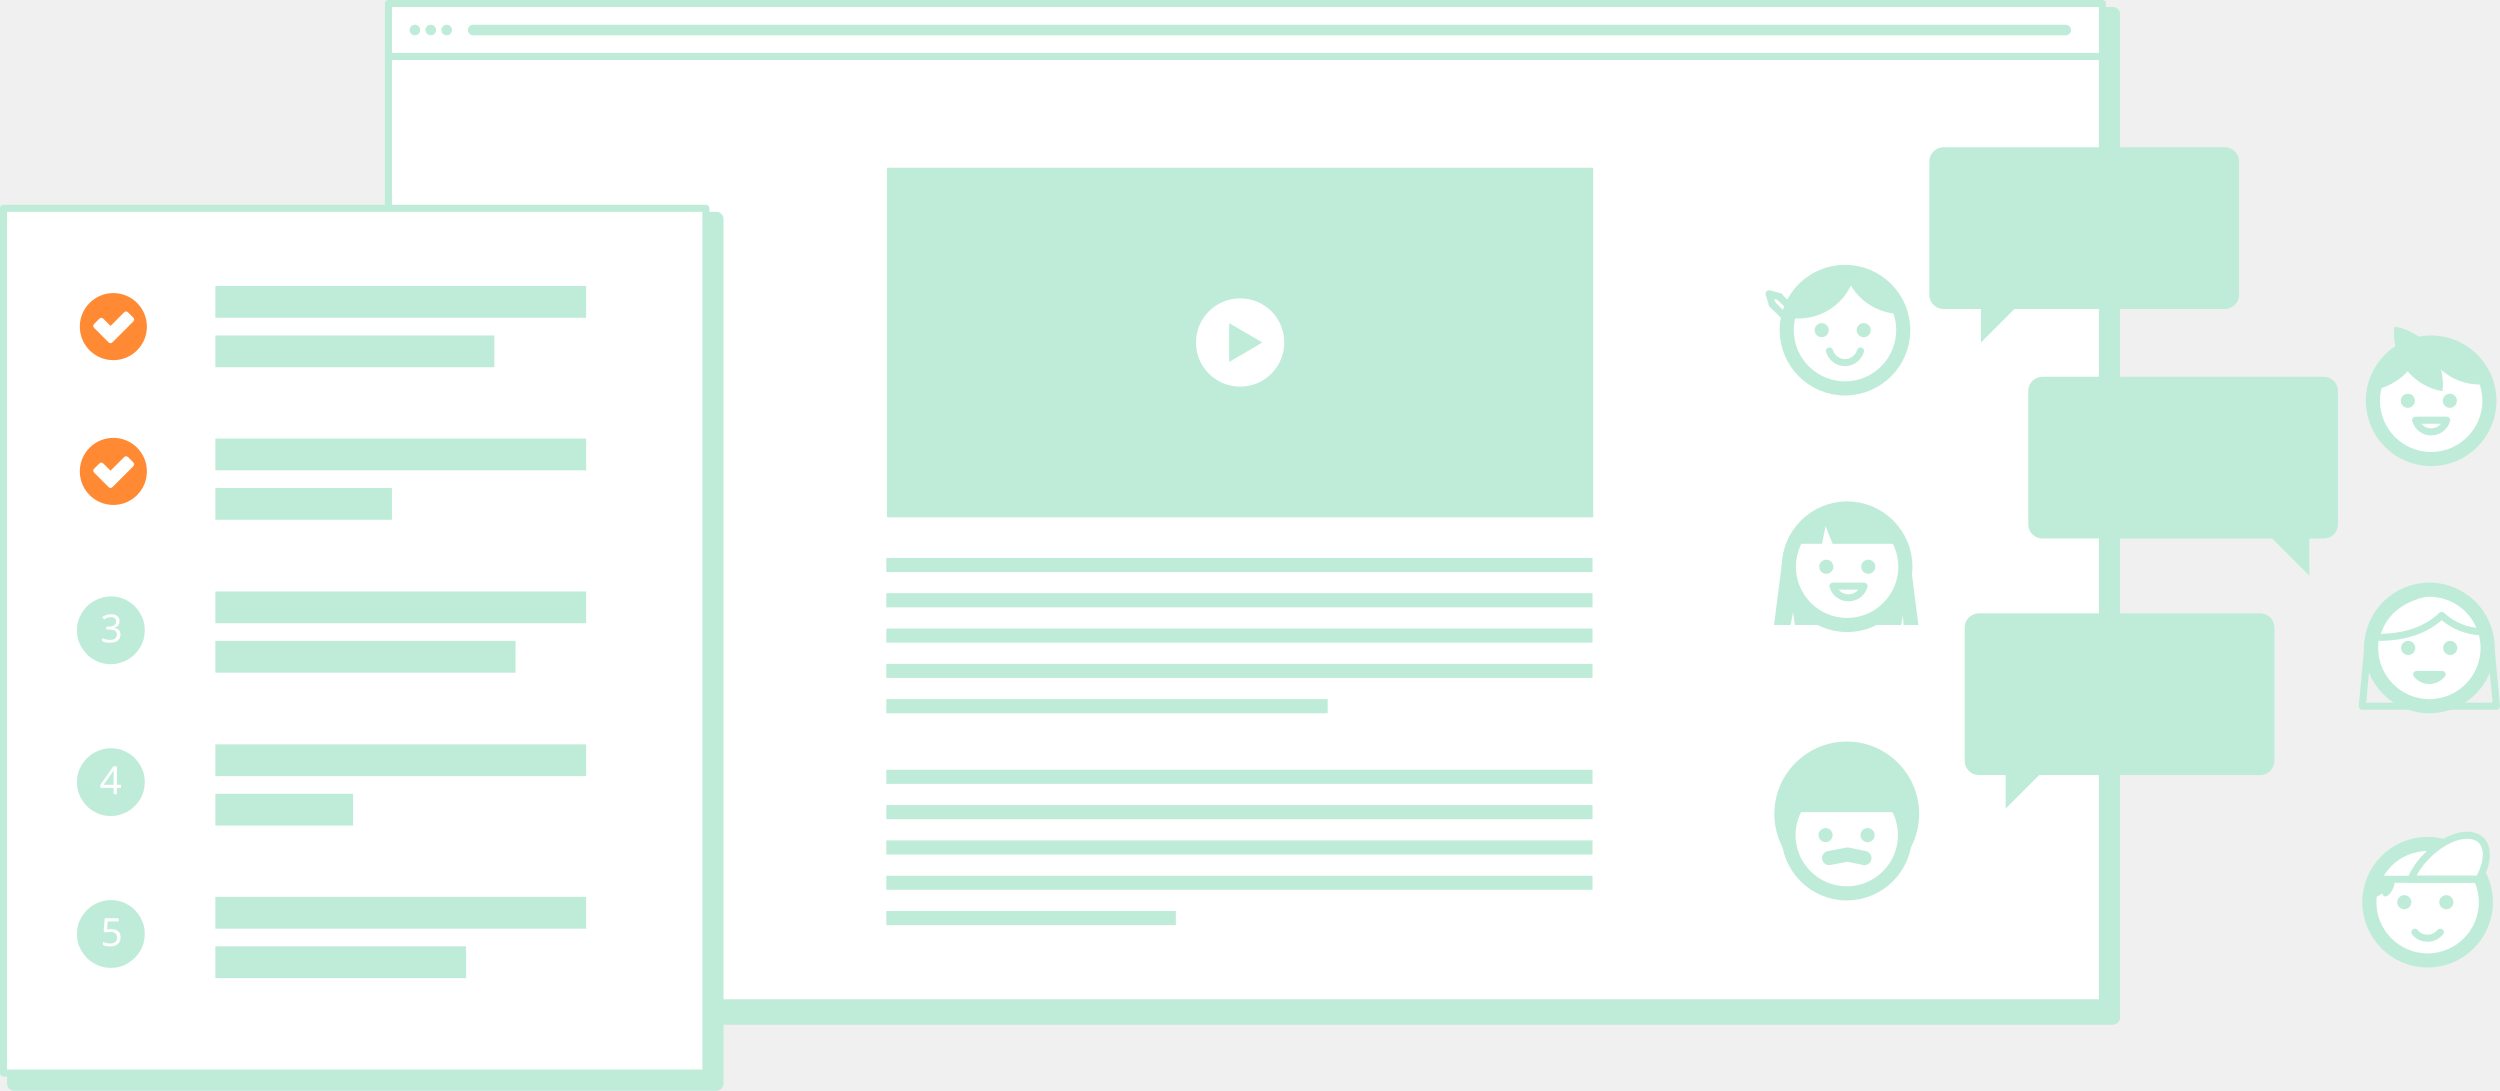
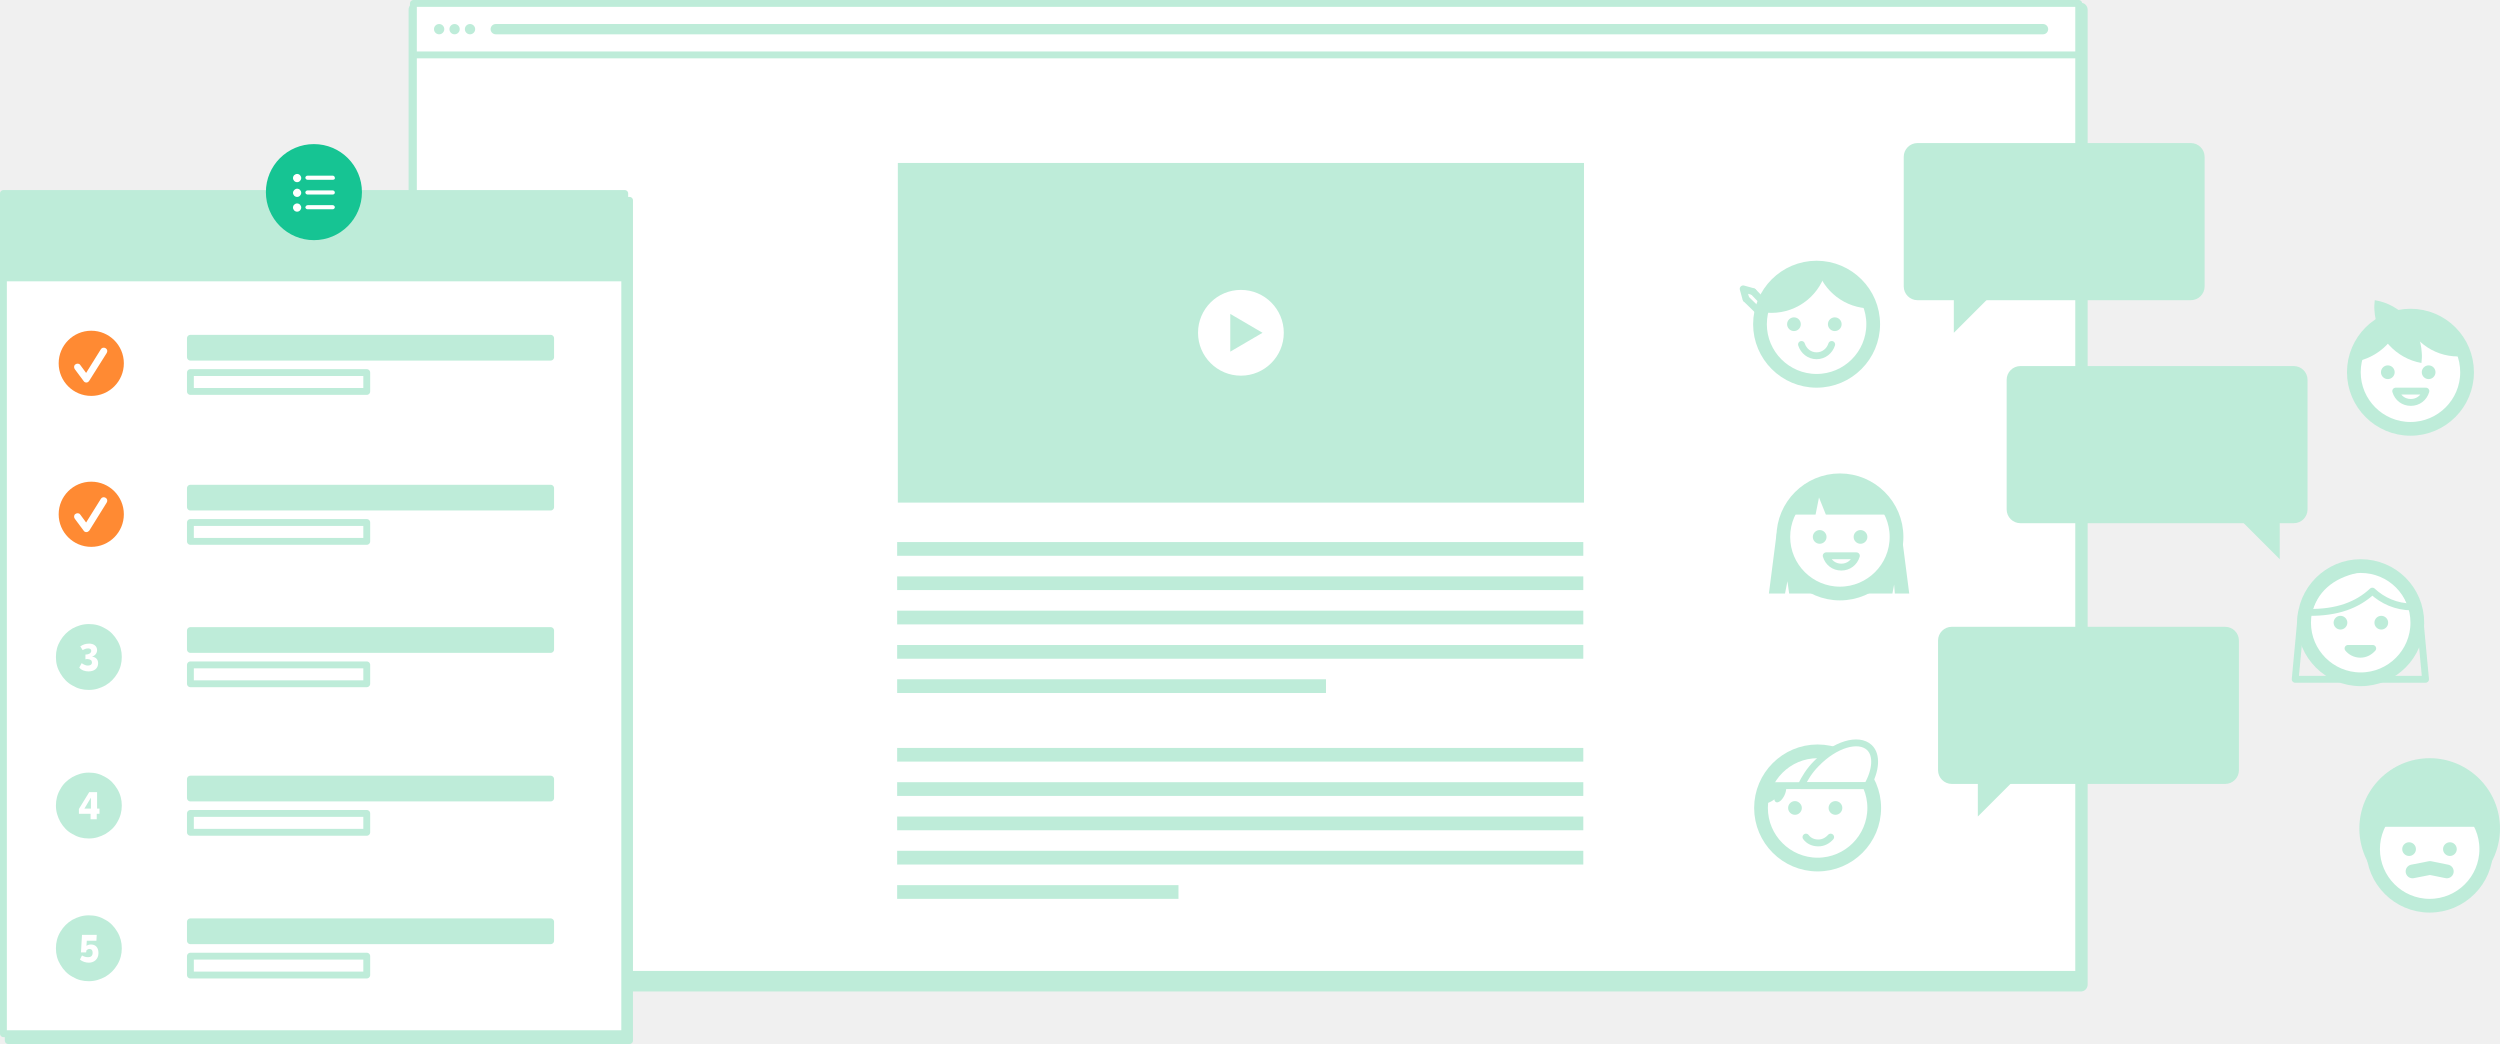
- <svg xmlns="http://www.w3.org/2000/svg" version="1.1" id="Layer_1" x="0px" y="0px" viewBox="0 0 708 308.9" enable-background="new 0 0 708 308.9" xml:space="preserve">
+ <svg xmlns="http://www.w3.org/2000/svg" version="1.1" id="Layer_1" x="0px" y="0px" viewBox="0 0 728.7 304.2" enable-background="new 0 0 728.7 304.2" xml:space="preserve">
  <g>
-     <rect x="113" y="4" fill="#BEECD9" stroke="#BEECD9" stroke-width="4" stroke-linejoin="round" stroke-miterlimit="10" width="485.4" height="284.2" />
-     <rect x="110" y="1" fill="#FFFFFF" stroke="#BEECD9" stroke-width="2" stroke-linejoin="round" stroke-miterlimit="10" width="485.4" height="283" />
-     <line fill="none" stroke="#BEECD9" stroke-width="2" stroke-linejoin="round" stroke-miterlimit="10" x1="110" y1="16" x2="595" y2="16" />
-     <line fill="none" stroke="#BEECD9" stroke-width="3" stroke-linecap="round" stroke-linejoin="round" stroke-miterlimit="10" x1="134" y1="8.5" x2="585" y2="8.5" />
-     <rect x="4" y="62" fill="#BEECD9" stroke="#BEECD9" stroke-width="4" stroke-linejoin="round" stroke-miterlimit="10" width="198.9" height="244.9" />
-     <rect x="1" y="59" fill="#FFFFFF" stroke="#BEECD9" stroke-width="2" stroke-linejoin="round" stroke-miterlimit="10" width="198.9" height="244.9" />
    <g>
-       <circle fill="#FF8A33" cx="32.1" cy="133.5" r="9.5" />
-       <path fill="#FFFFFF" d="M37.7,132.1l-5.8,5.8c-0.2,0.2-0.4,0.3-0.6,0.3c-0.2,0-0.4-0.1-0.6-0.3l-4-4c-0.2-0.2-0.3-0.4-0.3-0.6    s0.1-0.4,0.3-0.6l1.4-1.4c0.2-0.2,0.4-0.3,0.6-0.3c0.2,0,0.4,0.1,0.6,0.3l2,2l3.8-3.8c0.2-0.2,0.4-0.3,0.6-0.3    c0.2,0,0.4,0.1,0.6,0.3l1.4,1.4c0.2,0.2,0.3,0.4,0.3,0.6C37.9,131.8,37.8,132,37.7,132.1z" />
+       <rect x="121.1" y="2.8" fill="#BEECD9" stroke="#BEECD9" stroke-width="4" stroke-linejoin="round" stroke-miterlimit="10" width="485.4" height="284.2" />
+       <rect x="120.5" y="1" fill="#FFFFFF" stroke="#BEECD9" stroke-width="2" stroke-linejoin="round" stroke-miterlimit="10" width="485.4" height="283" />
+       <line fill="none" stroke="#BEECD9" stroke-width="2" stroke-linejoin="round" stroke-miterlimit="10" x1="120.5" y1="16" x2="605.5" y2="16" />
+       <line fill="none" stroke="#BEECD9" stroke-width="3" stroke-linecap="round" stroke-linejoin="round" stroke-miterlimit="10" x1="144.5" y1="8.5" x2="595.5" y2="8.5" />
+       <g>
+         <circle fill="#BEECD9" cx="128" cy="8.5" r="1.5" />
+         <circle fill="#BEECD9" cx="132.5" cy="8.5" r="1.5" />
+         <circle fill="#BEECD9" cx="137" cy="8.5" r="1.5" />
+       </g>
    </g>
    <g>
-       <circle fill="#FF8A33" cx="32.1" cy="92.5" r="9.5" />
-       <path fill="#FFFFFF" d="M37.7,91.1l-5.8,5.8c-0.2,0.2-0.4,0.3-0.6,0.3c-0.2,0-0.4-0.1-0.6-0.3l-4-4c-0.2-0.2-0.3-0.4-0.3-0.6    s0.1-0.4,0.3-0.6l1.4-1.4c0.2-0.2,0.4-0.3,0.6-0.3c0.2,0,0.4,0.1,0.6,0.3l2,2l3.8-3.8c0.2-0.2,0.4-0.3,0.6-0.3    c0.2,0,0.4,0.1,0.6,0.3l1.4,1.4c0.2,0.2,0.3,0.4,0.3,0.6S37.8,91,37.7,91.1z" />
+       <rect x="261.7" y="47.5" fill="#BEECD9" width="200" height="99" />
+       <path fill="#FFFFFF" d="M361.7,84.5c-6.9,0-12.5,5.6-12.5,12.5s5.6,12.5,12.5,12.5s12.5-5.6,12.5-12.5S368.6,84.5,361.7,84.5z     M358.6,91.5L368,97l-9.4,5.5V91.5z" />
    </g>
    <g>
-       <rect x="61" y="81" fill="#BEECD9" width="105" height="9" />
-       <rect x="61" y="95" fill="#BEECD9" width="79" height="9" />
+       <line fill="none" stroke="#BEECD9" stroke-width="4" stroke-linejoin="round" stroke-miterlimit="10" x1="261.5" y1="160" x2="461.5" y2="160" />
+       <line fill="none" stroke="#BEECD9" stroke-width="4" stroke-linejoin="round" stroke-miterlimit="10" x1="261.5" y1="170" x2="461.5" y2="170" />
+       <line fill="none" stroke="#BEECD9" stroke-width="4" stroke-linejoin="round" stroke-miterlimit="10" x1="261.5" y1="180" x2="461.5" y2="180" />
+       <line fill="none" stroke="#BEECD9" stroke-width="4" stroke-linejoin="round" stroke-miterlimit="10" x1="261.5" y1="190" x2="461.5" y2="190" />
+       <line fill="none" stroke="#BEECD9" stroke-width="4" stroke-linejoin="round" stroke-miterlimit="10" x1="261.5" y1="200" x2="386.5" y2="200" />
    </g>
    <g>
-       <rect x="61" y="124.2" fill="#BEECD9" width="105" height="9" />
-       <rect x="61" y="138.2" fill="#BEECD9" width="50" height="9" />
+       <line fill="none" stroke="#BEECD9" stroke-width="4" stroke-linejoin="round" stroke-miterlimit="10" x1="261.5" y1="220" x2="461.5" y2="220" />
+       <line fill="none" stroke="#BEECD9" stroke-width="4" stroke-linejoin="round" stroke-miterlimit="10" x1="261.5" y1="230" x2="461.5" y2="230" />
+       <line fill="none" stroke="#BEECD9" stroke-width="4" stroke-linejoin="round" stroke-miterlimit="10" x1="261.5" y1="240" x2="461.5" y2="240" />
+       <line fill="none" stroke="#BEECD9" stroke-width="4" stroke-linejoin="round" stroke-miterlimit="10" x1="261.5" y1="250" x2="461.5" y2="250" />
+       <line fill="none" stroke="#BEECD9" stroke-width="4" stroke-linejoin="round" stroke-miterlimit="10" x1="261.5" y1="260" x2="343.5" y2="260" />
    </g>
    <g>
-       <rect x="61" y="167.5" fill="#BEECD9" width="105" height="9" />
-       <rect x="61" y="181.5" fill="#BEECD9" width="85" height="9" />
+       <path fill="#FFFFFF" stroke="#BEECD9" stroke-width="4" stroke-linejoin="round" stroke-miterlimit="10" d="M702.6,92    c-9.1,0-16.5,7.4-16.5,16.5s7.4,16.5,16.5,16.5c9.1,0,16.5-7.4,16.5-16.5S711.8,92,702.6,92z" />
+       <path fill="#BEECD9" d="M696,106.5c-1.1,0-2,0.9-2,2s0.9,2,2,2s2-0.9,2-2S697.1,106.5,696,106.5z" />
+       <path fill="#BEECD9" d="M707.9,106.5c-1.1,0-2,0.9-2,2s0.9,2,2,2s2-0.9,2-2S709,106.5,707.9,106.5z" />
+       <path fill="#BEECD9" d="M705.8,105.8c0.1-1,0.2-1.9,0.1-2.9c-0.4-7.9-6.2-14.2-13.7-15.4c-0.1,1-0.2,1.9-0.1,2.9    C692.5,98.2,698.4,104.5,705.8,105.8z" />
+       <path fill="#BEECD9" d="M700.7,92c2,6.9,8.3,11.9,15.8,11.9C714.5,97,708.2,92,700.7,92z" />
+       <path fill="#BEECD9" d="M700,92.4c-7.1,0.6-13.3,5.8-14.8,13.2C692.3,104.9,698.5,99.7,700,92.4z" />
+       <path fill="none" stroke="#BEECD9" stroke-width="2" stroke-linecap="round" stroke-linejoin="round" stroke-miterlimit="10" d="    M698.3,114c0.6,2,2.3,3.3,4.4,3.3s3.8-1.3,4.4-3.3H698.3z" />
    </g>
    <g>
-       <rect x="61" y="210.8" fill="#BEECD9" width="105" height="9" />
-       <rect x="61" y="224.8" fill="#BEECD9" width="39" height="9" />
+       <path fill="#FFFFFF" stroke="#BEECD9" stroke-width="4" stroke-linejoin="round" stroke-miterlimit="10" d="M536.3,140    c-9.1,0-16.5,7.4-16.5,16.5s7.4,16.5,16.5,16.5c9.1,0,16.5-7.4,16.5-16.5S545.4,140,536.3,140z" />
+       <g>
+         <path fill="#BEECD9" d="M530.4,154.5c-1.1,0-2,0.9-2,2s0.9,2,2,2s2-0.9,2-2S531.5,154.5,530.4,154.5z" />
+         <path fill="#BEECD9" d="M542.3,154.5c-1.1,0-2,0.9-2,2s0.9,2,2,2s2-0.9,2-2S543.4,154.5,542.3,154.5z" />
+       </g>
+       <path fill="none" stroke="#BEECD9" stroke-width="2" stroke-linecap="round" stroke-linejoin="round" stroke-miterlimit="10" d="    M532.3,162c0.6,2,2.3,3.3,4.4,3.3c2.1,0,3.8-1.3,4.4-3.3H532.3z" />
+       <path fill="#BEECD9" d="M521.2,150h8l1-5l2,5h19c0,0-4.5-10-14-10S521.2,148,521.2,150z" />
+       <path fill="#BEECD9" d="M517.9,155.1l-2.3,17.9h4.7l0.7-3.6l0.5,3.6h11l-4.8-2C527.5,171,517.9,160,517.9,155.1z" />
+       <path fill="#BEECD9" d="M554.2,155.1l2.3,17.9h-4.2l-0.2-2.6l-0.5,2.6h-7.8l0.7-2C544.5,171,554.2,160,554.2,155.1z" />
    </g>
    <g>
-       <rect x="61" y="254" fill="#BEECD9" width="105" height="9" />
-       <rect x="61" y="268" fill="#BEECD9" width="71" height="9" />
-     </g>
-     <g>
-       <path fill="#BEECD9" d="M41,178.5c0,1.7-0.4,3.3-1.3,4.8s-2,2.6-3.5,3.5c-1.5,0.8-3,1.3-4.8,1.3c-1.7,0-3.3-0.4-4.8-1.3    c-1.5-0.8-2.6-2-3.5-3.5s-1.3-3-1.3-4.8s0.4-3.3,1.3-4.8s2-2.6,3.5-3.5c1.5-0.8,3-1.3,4.8-1.3c1.7,0,3.3,0.4,4.8,1.3    c1.5,0.8,2.6,2,3.5,3.5S41,176.8,41,178.5z" />
-       <rect x="22" y="174" fill="none" width="19" height="14" />
-       <text transform="matrix(1 0 0 1 28.4424 181.9199)" fill="#FFFFFF" font-family="'LFTEtica-Bold'" font-size="11">3</text>
-     </g>
-     <g>
-       <path fill="#BEECD9" d="M41,221.5c0,1.7-0.4,3.3-1.3,4.8s-2,2.6-3.5,3.5c-1.5,0.8-3,1.3-4.8,1.3c-1.7,0-3.3-0.4-4.8-1.3    c-1.5-0.8-2.6-2-3.5-3.5s-1.3-3-1.3-4.8s0.4-3.3,1.3-4.8s2-2.6,3.5-3.5c1.5-0.8,3-1.3,4.8-1.3c1.7,0,3.3,0.4,4.8,1.3    c1.5,0.8,2.6,2,3.5,3.5S41,219.8,41,221.5z" />
-       <rect x="22" y="217" fill="none" width="19" height="14" />
-       <text transform="matrix(1 0 0 1 28.167 224.9199)" fill="#FFFFFF" font-family="'LFTEtica-Bold'" font-size="11">4</text>
-     </g>
-     <g>
-       <path fill="#BEECD9" d="M41,264.5c0,1.7-0.4,3.3-1.3,4.8s-2,2.6-3.5,3.5s-3,1.3-4.8,1.3c-1.7,0-3.3-0.4-4.8-1.3    c-1.5-0.8-2.6-2-3.5-3.5s-1.3-3-1.3-4.8s0.4-3.3,1.3-4.8s2-2.6,3.5-3.5c1.5-0.8,3-1.3,4.8-1.3c1.7,0,3.3,0.4,4.8,1.3    c1.5,0.8,2.6,2,3.5,3.5S41,262.8,41,264.5z" />
-       <rect x="22" y="260" fill="none" width="19" height="14" />
-       <text transform="matrix(1 0 0 1 28.4863 267.9199)" fill="#FFFFFF" font-family="'LFTEtica-Bold'" font-size="11">5</text>
-     </g>
-     <g>
-       <circle fill="#BEECD9" cx="117.5" cy="8.5" r="1.5" />
-       <circle fill="#BEECD9" cx="122" cy="8.5" r="1.5" />
-       <circle fill="#BEECD9" cx="126.5" cy="8.5" r="1.5" />
-     </g>
-     <g>
-       <rect x="251.2" y="47.5" fill="#BEECD9" width="200" height="99" />
-       <path fill="#FFFFFF" d="M351.2,84.5c-6.9,0-12.5,5.6-12.5,12.5s5.6,12.5,12.5,12.5s12.5-5.6,12.5-12.5S358.2,84.5,351.2,84.5z     M348.1,91.5l9.4,5.5l-9.4,5.5V91.5z" />
-     </g>
-     <g>
-       <line fill="none" stroke="#BEECD9" stroke-width="4" stroke-linejoin="round" stroke-miterlimit="10" x1="251" y1="160" x2="451" y2="160" />
-       <line fill="none" stroke="#BEECD9" stroke-width="4" stroke-linejoin="round" stroke-miterlimit="10" x1="251" y1="170" x2="451" y2="170" />
-       <line fill="none" stroke="#BEECD9" stroke-width="4" stroke-linejoin="round" stroke-miterlimit="10" x1="251" y1="180" x2="451" y2="180" />
-       <line fill="none" stroke="#BEECD9" stroke-width="4" stroke-linejoin="round" stroke-miterlimit="10" x1="251" y1="190" x2="451" y2="190" />
-       <line fill="none" stroke="#BEECD9" stroke-width="4" stroke-linejoin="round" stroke-miterlimit="10" x1="251" y1="200" x2="376" y2="200" />
-     </g>
-     <g>
-       <line fill="none" stroke="#BEECD9" stroke-width="4" stroke-linejoin="round" stroke-miterlimit="10" x1="251" y1="220" x2="451" y2="220" />
-       <line fill="none" stroke="#BEECD9" stroke-width="4" stroke-linejoin="round" stroke-miterlimit="10" x1="251" y1="230" x2="451" y2="230" />
-       <line fill="none" stroke="#BEECD9" stroke-width="4" stroke-linejoin="round" stroke-miterlimit="10" x1="251" y1="240" x2="451" y2="240" />
-       <line fill="none" stroke="#BEECD9" stroke-width="4" stroke-linejoin="round" stroke-miterlimit="10" x1="251" y1="250" x2="451" y2="250" />
-       <line fill="none" stroke="#BEECD9" stroke-width="4" stroke-linejoin="round" stroke-miterlimit="10" x1="251" y1="260" x2="333" y2="260" />
-     </g>
-     <g>
-       <path fill="#FFFFFF" stroke="#BEECD9" stroke-width="4" stroke-linejoin="round" stroke-miterlimit="10" d="M688.5,97    c-9.1,0-16.5,7.4-16.5,16.5s7.4,16.5,16.5,16.5s16.5-7.4,16.5-16.5S697.6,97,688.5,97z" />
-       <path fill="#BEECD9" d="M681.9,111.5c-1.1,0-2,0.9-2,2s0.9,2,2,2c1.1,0,2-0.9,2-2S683,111.5,681.9,111.5z" />
-       <path fill="#BEECD9" d="M693.8,111.5c-1.1,0-2,0.9-2,2s0.9,2,2,2c1.1,0,2-0.9,2-2S694.9,111.5,693.8,111.5z" />
-       <path fill="#BEECD9" d="M691.7,110.8c0.1-1,0.2-1.9,0.1-2.9c-0.4-7.9-6.2-14.2-13.7-15.4c-0.1,1-0.2,1.9-0.1,2.9    C678.4,103.2,684.2,109.5,691.7,110.8z" />
-       <path fill="#BEECD9" d="M686.5,97c2,6.9,8.3,11.9,15.8,11.9C700.3,102,694,97,686.5,97z" />
-       <path fill="#BEECD9" d="M685.8,97.4c-7.1,0.6-13.3,5.8-14.8,13.2C678.1,109.9,684.3,104.7,685.8,97.4z" />
-       <path fill="none" stroke="#BEECD9" stroke-width="2" stroke-linecap="round" stroke-linejoin="round" stroke-miterlimit="10" d="    M684.1,119c0.6,2,2.3,3.3,4.4,3.3s3.8-1.3,4.4-3.3H684.1z" />
-     </g>
-     <g>
-       <path fill="#FFFFFF" stroke="#BEECD9" stroke-width="4" stroke-linejoin="round" stroke-miterlimit="10" d="M523.1,144    c-9.1,0-16.5,7.4-16.5,16.5S514,177,523.1,177c9.1,0,16.5-7.4,16.5-16.5S532.2,144,523.1,144z" />
-       <g>
-         <path fill="#BEECD9" d="M517.2,158.5c-1.1,0-2,0.9-2,2s0.9,2,2,2s2-0.9,2-2S518.3,158.5,517.2,158.5z" />
-         <path fill="#BEECD9" d="M529.1,158.5c-1.1,0-2,0.9-2,2s0.9,2,2,2s2-0.9,2-2S530.2,158.5,529.1,158.5z" />
-       </g>
-       <path fill="none" stroke="#BEECD9" stroke-width="2" stroke-linecap="round" stroke-linejoin="round" stroke-miterlimit="10" d="    M519.1,166c0.6,2,2.3,3.3,4.4,3.3s3.8-1.3,4.4-3.3H519.1z" />
-       <path fill="#BEECD9" d="M508,154h8l1-5l2,5h19c0,0-4.5-10-14-10S508,152,508,154z" />
-       <path fill="#BEECD9" d="M504.7,159.1l-2.3,17.9h4.7l0.7-3.6l0.5,3.6h11l-4.8-2C514.3,175,504.7,164,504.7,159.1z" />
-       <path fill="#BEECD9" d="M541,159.1l2.3,17.9h-4.2l-0.2-2.6l-0.5,2.6h-7.8l0.7-2C531.3,175,541,164,541,159.1z" />
-     </g>
-     <g>
-       <path fill="#FFFFFF" stroke="#BEECD9" stroke-width="4" stroke-linejoin="round" stroke-miterlimit="10" d="M687.5,239    c-9.1,0-16.5,7.4-16.5,16.5s7.4,16.5,16.5,16.5s16.5-7.4,16.5-16.5S696.6,239,687.5,239z" />
-       <path fill="#FFFFFF" stroke="#BEECD9" stroke-width="2" stroke-linejoin="round" stroke-miterlimit="10" d="M702,249    c2.5-4.4,2.9-8.9,0.6-11.1c-3.2-3-10.1-0.9-15.5,4.7c-2,2-3.4,4.3-4.4,6.4L702,249z" />
-       <path fill="#BEECD9" d="M680.9,253.5c-1.1,0-2,0.9-2,2c0,1.1,0.9,2,2,2c1.1,0,2-0.9,2-2C682.9,254.4,682,253.5,680.9,253.5z" />
-       <path fill="#BEECD9" d="M692.8,253.5c-1.1,0-2,0.9-2,2c0,1.1,0.9,2,2,2c1.1,0,2-0.9,2-2C694.8,254.4,693.9,253.5,692.8,253.5z" />
-       <path fill="#BEECD9" d="M669.4,254.3c0.4,0.1,0.8,0.1,1.2,0.1c3.2,0,5.8-2.2,6.5-5.2c-0.4-0.1-0.8-0.1-1.2-0.1    C672.8,249.1,670.1,251.3,669.4,254.3z" />
-       <line fill="none" stroke="#BEECD9" stroke-width="2" stroke-linecap="round" stroke-linejoin="round" stroke-miterlimit="10" x1="672" y1="249" x2="702" y2="249" />
-       <ellipse transform="matrix(0.9092 0.4163 -0.4163 0.9092 165.9769 -258.8054)" fill="#BEECD9" cx="676.4" cy="251.2" rx="1.4" ry="2.9" />
-       <path fill="none" stroke="#BEECD9" stroke-width="2" stroke-linecap="round" stroke-linejoin="round" stroke-miterlimit="10" d="    M683.9,264c0.8,1.1,2.1,1.7,3.6,1.7s2.7-0.7,3.6-1.7" />
+       <path fill="#FFFFFF" stroke="#BEECD9" stroke-width="4" stroke-linejoin="round" stroke-miterlimit="10" d="M529.8,219    c-9.1,0-16.5,7.4-16.5,16.5s7.4,16.5,16.5,16.5c9.1,0,16.5-7.4,16.5-16.5S538.9,219,529.8,219z" />
+       <path fill="#FFFFFF" stroke="#BEECD9" stroke-width="2" stroke-linejoin="round" stroke-miterlimit="10" d="M544.3,229    c2.5-4.4,2.9-8.9,0.6-11.1c-3.2-3-10.1-0.9-15.5,4.7c-2,2-3.4,4.3-4.4,6.4L544.3,229z" />
+       <path fill="#BEECD9" d="M523.2,233.5c-1.1,0-2,0.9-2,2s0.9,2,2,2c1.1,0,2-0.9,2-2S524.2,233.5,523.2,233.5z" />
+       <path fill="#BEECD9" d="M535,233.5c-1.1,0-2,0.9-2,2s0.9,2,2,2c1.1,0,2-0.9,2-2S536.1,233.5,535,233.5z" />
+       <path fill="#BEECD9" d="M511.9,234.3c0.4,0.1,0.8,0.1,1.2,0.1c3.2,0,5.8-2.2,6.5-5.2c-0.4-0.1-0.8-0.1-1.2-0.1    C515.2,229.1,512.6,231.3,511.9,234.3z" />
+       <line fill="none" stroke="#BEECD9" stroke-width="2" stroke-linecap="round" stroke-linejoin="round" stroke-miterlimit="10" x1="514.5" y1="229" x2="544.5" y2="229" />
+       <ellipse transform="matrix(0.9092 0.4163 -0.4163 0.9092 143.3525 -195.0486)" fill="#BEECD9" cx="518.9" cy="231.2" rx="1.4" ry="2.9" />
+       <path fill="none" stroke="#BEECD9" stroke-width="2" stroke-linecap="round" stroke-linejoin="round" stroke-miterlimit="10" d="    M526.4,244c0.8,1.1,2.1,1.7,3.6,1.7s2.7-0.7,3.6-1.7" />
    </g>
    <g>
      <g>
-         <path fill="#FFFFFF" stroke="#BEECD9" stroke-width="4" stroke-linejoin="round" stroke-miterlimit="10" d="M522.5,77     c-9.1,0-16.5,7.4-16.5,16.5s7.4,16.5,16.5,16.5s16.5-7.4,16.5-16.5S531.6,77,522.5,77z" />
-         <path fill="#BEECD9" d="M515.9,91.5c-1.1,0-2,0.9-2,2s0.9,2,2,2c1.1,0,2-0.9,2-2S517,91.5,515.9,91.5z" />
-         <path fill="#BEECD9" d="M527.8,91.5c-1.1,0-2,0.9-2,2s0.9,2,2,2c1.1,0,2-0.9,2-2S528.9,91.5,527.8,91.5z" />
-         <path fill="#BEECD9" d="M506.4,89.9c0.9,0.2,1.9,0.3,2.9,0.3c7.9,0,14.5-5.5,16.1-12.9c-0.9-0.2-1.9-0.3-2.9-0.3     C514.6,77,508,82.5,506.4,89.9z" />
-         <path fill="#BEECD9" d="M522.5,77c2,6.9,8.3,11.9,15.8,11.9C536.3,82,530,77,522.5,77z" />
-         <path fill="none" stroke="#BEECD9" stroke-width="2" stroke-linecap="round" stroke-linejoin="round" stroke-miterlimit="10" d="     M518.1,99.4c0.6,1.9,2.3,3.3,4.4,3.3s3.8-1.4,4.4-3.3" />
+         <path fill="#FFFFFF" stroke="#BEECD9" stroke-width="4" stroke-linejoin="round" stroke-miterlimit="10" d="M529.5,78     c-9.1,0-16.5,7.4-16.5,16.5s7.4,16.5,16.5,16.5c9.1,0,16.5-7.4,16.5-16.5S538.6,78,529.5,78z" />
+         <path fill="#BEECD9" d="M522.9,92.5c-1.1,0-2,0.9-2,2s0.9,2,2,2c1.1,0,2-0.9,2-2S524,92.5,522.9,92.5z" />
+         <path fill="#BEECD9" d="M534.8,92.5c-1.1,0-2,0.9-2,2s0.9,2,2,2c1.1,0,2-0.9,2-2S535.9,92.5,534.8,92.5z" />
+         <path fill="#BEECD9" d="M513.4,90.9c0.9,0.2,1.9,0.3,2.9,0.3c7.9,0,14.5-5.5,16.1-12.9c-0.9-0.2-1.9-0.3-2.9-0.3     C521.6,78,515,83.5,513.4,90.9z" />
+         <path fill="#BEECD9" d="M529.5,78c2,6.9,8.3,11.9,15.8,11.9C543.4,83,537,78,529.5,78z" />
+         <path fill="none" stroke="#BEECD9" stroke-width="2" stroke-linecap="round" stroke-linejoin="round" stroke-miterlimit="10" d="     M525.1,100.4c0.6,1.9,2.3,3.3,4.4,3.3c2.1,0,3.8-1.4,4.4-3.3" />
      </g>
      <g>
-         <line fill="none" stroke="#BEECD9" stroke-width="2" stroke-linecap="round" stroke-linejoin="round" stroke-miterlimit="10" x1="504" y1="84.1" x2="506.7" y2="86.8" />
-         <line fill="none" stroke="#BEECD9" stroke-width="2" stroke-linecap="round" stroke-linejoin="round" stroke-miterlimit="10" x1="505.5" y1="89.7" x2="501.9" y2="86.2" />
-         <polyline fill="none" stroke="#BEECD9" stroke-width="2" stroke-linecap="round" stroke-linejoin="round" stroke-miterlimit="10" points="     501.9,86.1 501,83.2 504,84    " />
+         <line fill="none" stroke="#BEECD9" stroke-width="2" stroke-linecap="round" stroke-linejoin="round" stroke-miterlimit="10" x1="511.1" y1="85.1" x2="513.7" y2="87.8" />
+         <line fill="none" stroke="#BEECD9" stroke-width="2" stroke-linecap="round" stroke-linejoin="round" stroke-miterlimit="10" x1="512.6" y1="90.7" x2="509" y2="87.2" />
+         <polyline fill="none" stroke="#BEECD9" stroke-width="2" stroke-linecap="round" stroke-linejoin="round" stroke-miterlimit="10" points="     508.9,87.1 508.1,84.2 511,85    " />
      </g>
    </g>
-     <path fill="#BEECD9" d="M630.1,87.5h-79.7c-2.2,0-4-1.8-4-4V45.7c0-2.2,1.8-4,4-4h79.7c2.2,0,4,1.8,4,4v37.8   C634.1,85.7,632.3,87.5,630.1,87.5z" />
-     <path fill="#BEECD9" d="M640.1,219.5h-79.7c-2.2,0-4-1.8-4-4v-37.8c0-2.2,1.8-4,4-4h79.7c2.2,0,4,1.8,4,4v37.8   C644.1,217.7,642.3,219.5,640.1,219.5z" />
-     <path fill="#BEECD9" d="M658.1,152.5h-79.7c-2.2,0-4-1.8-4-4v-37.8c0-2.2,1.8-4,4-4h79.7c2.2,0,4,1.8,4,4v37.8   C662.1,150.7,660.3,152.5,658.1,152.5z" />
-     <polygon fill="#BEECD9" points="561,81 561,97 575.7,82.3  " />
-     <polygon fill="#BEECD9" points="568,213 568,229 582.7,214.3  " />
-     <polygon fill="#BEECD9" points="654,147 654,163 639.3,148.3  " />
    <g>
-       <path fill="#BEECD9" d="M523,210c-11.3,0-20.5,9.2-20.5,20.5c0,11.3,9.2,20.5,20.5,20.5s20.5-9.2,20.5-20.5S534.3,210,523,210z" />
-       <path fill="#FFFFFF" stroke="#BEECD9" stroke-width="4" stroke-linejoin="round" stroke-miterlimit="10" d="M523,220    c-9.1,0-16.5,7.4-16.5,16.5S513.9,253,523,253c9.1,0,16.5-7.4,16.5-16.5S532.1,220,523,220z" />
-       <g>
-         <path fill="#BEECD9" d="M517,234.5c-1.1,0-2,0.9-2,2s0.9,2,2,2s2-0.9,2-2S518.1,234.5,517,234.5z" />
-         <path fill="#BEECD9" d="M528.9,234.5c-1.1,0-2,0.9-2,2s0.9,2,2,2s2-0.9,2-2S530,234.5,528.9,234.5z" />
-       </g>
-       <path fill="#BEECD9" d="M507,230h31c0,0-5.9-12.4-14.4-12.4C515,217.6,507,230,507,230z" />
-       <polyline fill="none" stroke="#BEECD9" stroke-width="4" stroke-linecap="round" stroke-linejoin="round" stroke-miterlimit="10" points="    518,243 523.2,242 528,243   " />
+       <path fill="#BEECD9" d="M638.6,87.5h-79.7c-2.2,0-4-1.8-4-4V45.7c0-2.2,1.8-4,4-4h79.7c2.2,0,4,1.8,4,4v37.8    C642.6,85.7,640.8,87.5,638.6,87.5z" />
+       <polygon fill="#BEECD9" points="569.5,81 569.5,97 584.2,82.3   " />
    </g>
    <g>
-       <path fill="#FFFFFF" stroke="#BEECD9" stroke-width="4" stroke-linejoin="round" stroke-miterlimit="10" d="M688,167    c-9.1,0-16.5,7.4-16.5,16.5S678.9,200,688,200c9.1,0,16.5-7.4,16.5-16.5S697.1,167,688,167z" />
+       <path fill="#BEECD9" d="M648.6,228.5h-79.7c-2.2,0-4-1.8-4-4v-37.8c0-2.2,1.8-4,4-4h79.7c2.2,0,4,1.8,4,4v37.8    C652.6,226.7,650.8,228.5,648.6,228.5z" />
+       <polygon fill="#BEECD9" points="576.5,222 576.5,238 591.2,223.3   " />
+     </g>
+     <g>
+       <path fill="#BEECD9" d="M668.6,152.5h-79.7c-2.2,0-4-1.8-4-4v-37.8c0-2.2,1.8-4,4-4h79.7c2.2,0,4,1.8,4,4v37.8    C672.6,150.7,670.8,152.5,668.6,152.5z" />
+       <polygon fill="#BEECD9" points="664.5,147 664.5,163 649.8,148.3   " />
+     </g>
+     <g>
+       <path fill="#BEECD9" d="M708.2,221c-11.3,0-20.5,9.2-20.5,20.5c0,11.3,9.2,20.5,20.5,20.5s20.5-9.2,20.5-20.5S719.5,221,708.2,221    z" />
+       <path fill="#FFFFFF" stroke="#BEECD9" stroke-width="4" stroke-linejoin="round" stroke-miterlimit="10" d="M708.2,231    c-9.1,0-16.5,7.4-16.5,16.5s7.4,16.5,16.5,16.5c9.1,0,16.5-7.4,16.5-16.5S717.3,231,708.2,231z" />
      <g>
-         <path fill="#BEECD9" d="M682,181.5c-1.1,0-2,0.9-2,2s0.9,2,2,2c1.1,0,2-0.9,2-2S683.1,181.5,682,181.5z" />
-         <path fill="#BEECD9" d="M693.9,181.5c-1.1,0-2,0.9-2,2s0.9,2,2,2c1.1,0,2-0.9,2-2S695,181.5,693.9,181.5z" />
+         <path fill="#BEECD9" d="M702.2,245.5c-1.1,0-2,0.9-2,2s0.9,2,2,2c1.1,0,2-0.9,2-2S703.3,245.5,702.2,245.5z" />
+         <path fill="#BEECD9" d="M714.1,245.5c-1.1,0-2,0.9-2,2s0.9,2,2,2c1.1,0,2-0.9,2-2S715.2,245.5,714.1,245.5z" />
      </g>
-       <path fill="none" stroke="#BEECD9" stroke-width="2" stroke-linecap="round" stroke-linejoin="round" stroke-miterlimit="10" d="    M703,178.9c-1.2-4.2-4.1-7.7-7.9-9.8c0.3-0.7-1.5-0.3-1.4-1c-1.9,0-1.7-0.9-3.4-0.7c-1-0.2-2.1-0.3-3.2-0.3    c0.1,0.3,0.2,0.5,0.3,0.8c-8.3,1.7-12.9,6.3-14.5,12.6c8.3,0.1,14.2-2.1,18.6-6.2C694.5,177.1,698.6,178.9,703,178.9z" />
-       <path fill="none" stroke="#BEECD9" stroke-width="2" stroke-linecap="round" stroke-linejoin="round" stroke-miterlimit="10" d="    M684.4,191c0.8,1,2.1,1.7,3.6,1.7s2.7-0.7,3.6-1.7H684.4z" />
+       <path fill="#BEECD9" d="M692.2,241h31c0,0-5.9-12.4-14.4-12.4C700.2,228.6,692.2,241,692.2,241z" />
+       <polyline fill="none" stroke="#BEECD9" stroke-width="4" stroke-linecap="round" stroke-linejoin="round" stroke-miterlimit="10" points="    703.2,254 708.3,253 713.2,254   " />
+     </g>
+     <g>
+       <path fill="#FFFFFF" stroke="#BEECD9" stroke-width="4" stroke-linejoin="round" stroke-miterlimit="10" d="M688.1,165    c-9.1,0-16.5,7.4-16.5,16.5S679,198,688.1,198c9.1,0,16.5-7.4,16.5-16.5S697.3,165,688.1,165z" />
      <g>
-         <path fill="none" stroke="#BEECD9" stroke-width="2" stroke-linecap="round" stroke-linejoin="round" stroke-miterlimit="10" d="     M670.8,180.8L669,200h13C682,200,670.8,194,670.8,180.8z" />
-         <path fill="none" stroke="#BEECD9" stroke-width="2" stroke-linecap="round" stroke-linejoin="round" stroke-miterlimit="10" d="     M705.2,180.8L707,200h-13C694,200,705.2,194,705.2,180.8z" />
+         <path fill="#BEECD9" d="M682.2,179.5c-1.1,0-2,0.9-2,2s0.9,2,2,2s2-0.9,2-2S683.3,179.5,682.2,179.5z" />
+         <path fill="#BEECD9" d="M694.1,179.5c-1.1,0-2,0.9-2,2s0.9,2,2,2s2-0.9,2-2S695.2,179.5,694.1,179.5z" />
+       </g>
+       <path fill="none" stroke="#BEECD9" stroke-width="2" stroke-linecap="round" stroke-linejoin="round" stroke-miterlimit="10" d="    M703,176.9c-1.2-4.2-4.1-7.7-7.9-9.8c0.3-0.7-1.5-0.3-1.4-1c-1.9,0-1.7-0.9-3.4-0.7c-1-0.2-2.1-0.3-3.2-0.3    c0.1,0.3,0.2,0.5,0.3,0.8c-8.3,1.7-12.9,6.3-14.5,12.6c8.3,0.1,14.2-2.1,18.6-6.2C694.5,175.1,698.5,176.9,703,176.9z" />
+       <path fill="none" stroke="#BEECD9" stroke-width="2" stroke-linecap="round" stroke-linejoin="round" stroke-miterlimit="10" d="    M684.4,189c0.8,1,2.1,1.7,3.6,1.7s2.7-0.7,3.6-1.7H684.4z" />
+       <g>
+         <path fill="none" stroke="#BEECD9" stroke-width="2" stroke-linecap="round" stroke-linejoin="round" stroke-miterlimit="10" d="     M670.8,178.8L669,198h13C682,198,670.8,192,670.8,178.8z" />
+         <path fill="none" stroke="#BEECD9" stroke-width="2" stroke-linecap="round" stroke-linejoin="round" stroke-miterlimit="10" d="     M705.2,178.8L707,198h-13C694,198,705.2,192,705.2,178.8z" />
+       </g>
+     </g>
+     <g>
+       <rect x="2.4" y="58.4" fill="#BEECD9" stroke="#BEECD9" stroke-width="2" stroke-linejoin="round" stroke-miterlimit="10" width="181.1" height="244.9" />
+       <rect x="1" y="56.4" fill="#FFFFFF" stroke="#BEECD9" stroke-width="2" stroke-linejoin="round" stroke-miterlimit="10" width="181.1" height="244.9" />
+       <g>
+         <g>
+           <rect x="55.5" y="183.8" fill="#BEECD9" stroke="#BEECD9" stroke-width="2" stroke-linejoin="round" stroke-miterlimit="10" width="105" height="5.5" />
+           <rect x="55.5" y="193.8" fill="#FFFFFF" stroke="#BEECD9" stroke-width="2" stroke-linejoin="round" stroke-miterlimit="10" width="51.4" height="5.5" />
+         </g>
+         <g>
+           <path fill="#BEECD9" d="M35.5,191.5c0,1.7-0.4,3.3-1.3,4.8s-2,2.6-3.5,3.5c-1.5,0.8-3,1.3-4.8,1.3s-3.3-0.4-4.8-1.3      c-1.5-0.8-2.6-2-3.5-3.5s-1.3-3-1.3-4.8s0.4-3.3,1.3-4.8s2-2.6,3.5-3.5c1.5-0.8,3-1.3,4.8-1.3s3.3,0.4,4.8,1.3      c1.5,0.8,2.6,2,3.5,3.5S35.5,189.8,35.5,191.5z" />
+           <g>
+             <path fill="#FFFFFF" d="M23.8,193.3c0.6,0.4,1.2,0.7,1.8,0.7c0.7,0,1.2-0.3,1.2-0.9c0-0.6-0.4-0.9-1.2-1c-0.2,0-0.6,0-0.7,0.1       l0-1.4c0.9,0,1.7-0.4,1.7-1.1c0-0.5-0.4-0.7-0.9-0.7c-0.6,0-1.1,0.2-1.6,0.5l-0.7-1.1c0.8-0.5,1.5-0.8,2.6-0.8       c1.3,0,2.3,0.7,2.3,1.9c0,0.8-0.5,1.6-1.5,1.9v0c1.1,0.1,1.8,0.8,1.8,1.9c0,1.6-1.2,2.4-2.8,2.4c-1,0-2-0.3-2.7-1.1L23.8,193.3       z" />
+           </g>
+         </g>
+       </g>
+       <g>
+         <g>
+           <rect x="55.5" y="227.1" fill="#BEECD9" stroke="#BEECD9" stroke-width="2" stroke-linejoin="round" stroke-miterlimit="10" width="105" height="5.5" />
+           <rect x="55.5" y="237.1" fill="#FFFFFF" stroke="#BEECD9" stroke-width="2" stroke-linejoin="round" stroke-miterlimit="10" width="51.4" height="5.5" />
+         </g>
+         <g>
+           <path fill="#BEECD9" d="M35.5,234.8c0,1.7-0.4,3.3-1.3,4.8c-0.8,1.5-2,2.6-3.5,3.5c-1.5,0.8-3,1.3-4.8,1.3s-3.3-0.4-4.8-1.3      c-1.5-0.8-2.6-2-3.5-3.5c-0.8-1.5-1.3-3-1.3-4.8c0-1.7,0.4-3.3,1.3-4.8c0.8-1.5,2-2.6,3.5-3.5c1.5-0.8,3-1.3,4.8-1.3      s3.3,0.4,4.8,1.3c1.5,0.8,2.6,2,3.5,3.5C35.1,231.5,35.5,233.1,35.5,234.8z" />
+           <g>
+             <path fill="#FFFFFF" d="M26.5,237.2H23v-1.4l3-4.9h2.3v4.8H29v1.5h-0.8v1.6h-1.8V237.2z M26.5,235.7v-3.2l-1.9,3.2H26.5z" />
+           </g>
+         </g>
+       </g>
+       <g>
+         <g>
+           <rect x="55.5" y="268.7" fill="#BEECD9" stroke="#BEECD9" stroke-width="2" stroke-linejoin="round" stroke-miterlimit="10" width="105" height="5.5" />
+           <rect x="55.5" y="278.7" fill="#FFFFFF" stroke="#BEECD9" stroke-width="2" stroke-linejoin="round" stroke-miterlimit="10" width="51.4" height="5.5" />
+         </g>
+         <g>
+           <path fill="#BEECD9" d="M35.5,276.4c0,1.7-0.4,3.3-1.3,4.8s-2,2.6-3.5,3.5c-1.5,0.8-3,1.3-4.8,1.3s-3.3-0.4-4.8-1.3      c-1.5-0.8-2.6-2-3.5-3.5s-1.3-3-1.3-4.8c0-1.7,0.4-3.3,1.3-4.8s2-2.6,3.5-3.5c1.5-0.8,3-1.3,4.8-1.3s3.3,0.4,4.8,1.3      c1.5,0.8,2.6,2,3.5,3.5S35.5,274.7,35.5,276.4z" />
+           <g>
+             <path fill="#FFFFFF" d="M23.9,272.5h4.3l-0.1,1.7h-2.8l-0.1,1.5c0.3-0.2,0.7-0.4,1.3-0.4c1.3,0,2.2,0.8,2.2,2.5       c0,1.8-1.3,2.8-2.8,2.8c-0.9,0-1.9-0.3-2.6-0.9l0.6-1.2c0.7,0.4,1.2,0.5,1.8,0.5c0.7,0,1.3-0.3,1.3-1.3c0-0.7-0.3-1.1-0.9-1.1       c-0.4,0-0.7,0.2-0.9,0.4l-0.1,0.6h-1.5L23.9,272.5z" />
+           </g>
+         </g>
+       </g>
+       <rect x="1" y="56.4" fill="#BEECD9" width="181.1" height="25.6" />
+       <g>
+         <circle fill="#16C493" cx="91.5" cy="56" r="14" />
+         <path fill="#FFFFFF" d="M97,56.7h-7.4c-0.3,0-0.6-0.3-0.6-0.6s0.3-0.6,0.6-0.6H97c0.3,0,0.6,0.3,0.6,0.6S97.4,56.7,97,56.7z      M97,52.4h-7.4c-0.3,0-0.6-0.3-0.6-0.6c0-0.3,0.3-0.6,0.6-0.6H97c0.3,0,0.6,0.3,0.6,0.6C97.7,52.2,97.4,52.4,97,52.4z M86.6,61.7     c-0.7,0-1.2-0.6-1.2-1.2c0-0.7,0.6-1.2,1.2-1.2c0.7,0,1.2,0.6,1.2,1.2C87.8,61.1,87.3,61.7,86.6,61.7z M86.6,57.4     c-0.7,0-1.2-0.6-1.2-1.2s0.6-1.2,1.2-1.2c0.7,0,1.2,0.6,1.2,1.2S87.3,57.4,86.6,57.4z M86.6,53.1c-0.7,0-1.2-0.6-1.2-1.2     c0-0.7,0.6-1.2,1.2-1.2c0.7,0,1.2,0.6,1.2,1.2C87.8,52.5,87.3,53.1,86.6,53.1z M89.7,59.8H97c0.3,0,0.6,0.3,0.6,0.6     c0,0.3-0.3,0.6-0.6,0.6h-7.4c-0.3,0-0.6-0.3-0.6-0.6C89.1,60.1,89.3,59.8,89.7,59.8z" />
+       </g>
+       <g>
+         <g>
+           <rect x="55.5" y="142.3" fill="#BEECD9" stroke="#BEECD9" stroke-width="2" stroke-linejoin="round" stroke-miterlimit="10" width="105" height="5.5" />
+           <rect x="55.5" y="152.3" fill="#FFFFFF" stroke="#BEECD9" stroke-width="2" stroke-linejoin="round" stroke-miterlimit="10" width="51.4" height="5.5" />
+         </g>
+         <g>
+           <circle fill="#FF8A33" cx="26.6" cy="149.9" r="9.5" />
+           <path fill="#FFFFFF" d="M25.2,155.1c-0.3,0-0.6-0.1-0.8-0.4l-2.6-3.5c-0.3-0.4-0.3-1.1,0.2-1.4c0.4-0.3,1.1-0.3,1.4,0.2l1.7,2.3      l4.3-6.9c0.3-0.5,0.9-0.6,1.4-0.3c0.5,0.3,0.6,0.9,0.3,1.4l-5.1,8.2C25.8,154.9,25.5,155.1,25.2,155.1      C25.2,155.1,25.2,155.1,25.2,155.1L25.2,155.1z" />
+         </g>
+       </g>
+       <g>
+         <g>
+           <rect x="55.5" y="98.6" fill="#BEECD9" stroke="#BEECD9" stroke-width="2" stroke-linejoin="round" stroke-miterlimit="10" width="105" height="5.5" />
+           <rect x="55.5" y="108.6" fill="#FFFFFF" stroke="#BEECD9" stroke-width="2" stroke-linejoin="round" stroke-miterlimit="10" width="51.4" height="5.5" />
+         </g>
+         <g>
+           <circle fill="#FF8A33" cx="26.6" cy="105.9" r="9.5" />
+           <path fill="#FFFFFF" d="M25.2,111.5c-0.3,0-0.6-0.1-0.8-0.4l-2.6-3.5c-0.3-0.4-0.3-1.1,0.2-1.4c0.4-0.3,1.1-0.3,1.4,0.2l1.7,2.3      l4.3-6.9c0.3-0.5,0.9-0.6,1.4-0.3c0.5,0.3,0.6,0.9,0.3,1.4L26,111C25.8,111.3,25.5,111.5,25.2,111.5      C25.2,111.5,25.2,111.5,25.2,111.5L25.2,111.5z" />
+         </g>
      </g>
    </g>
  </g>
</svg>
